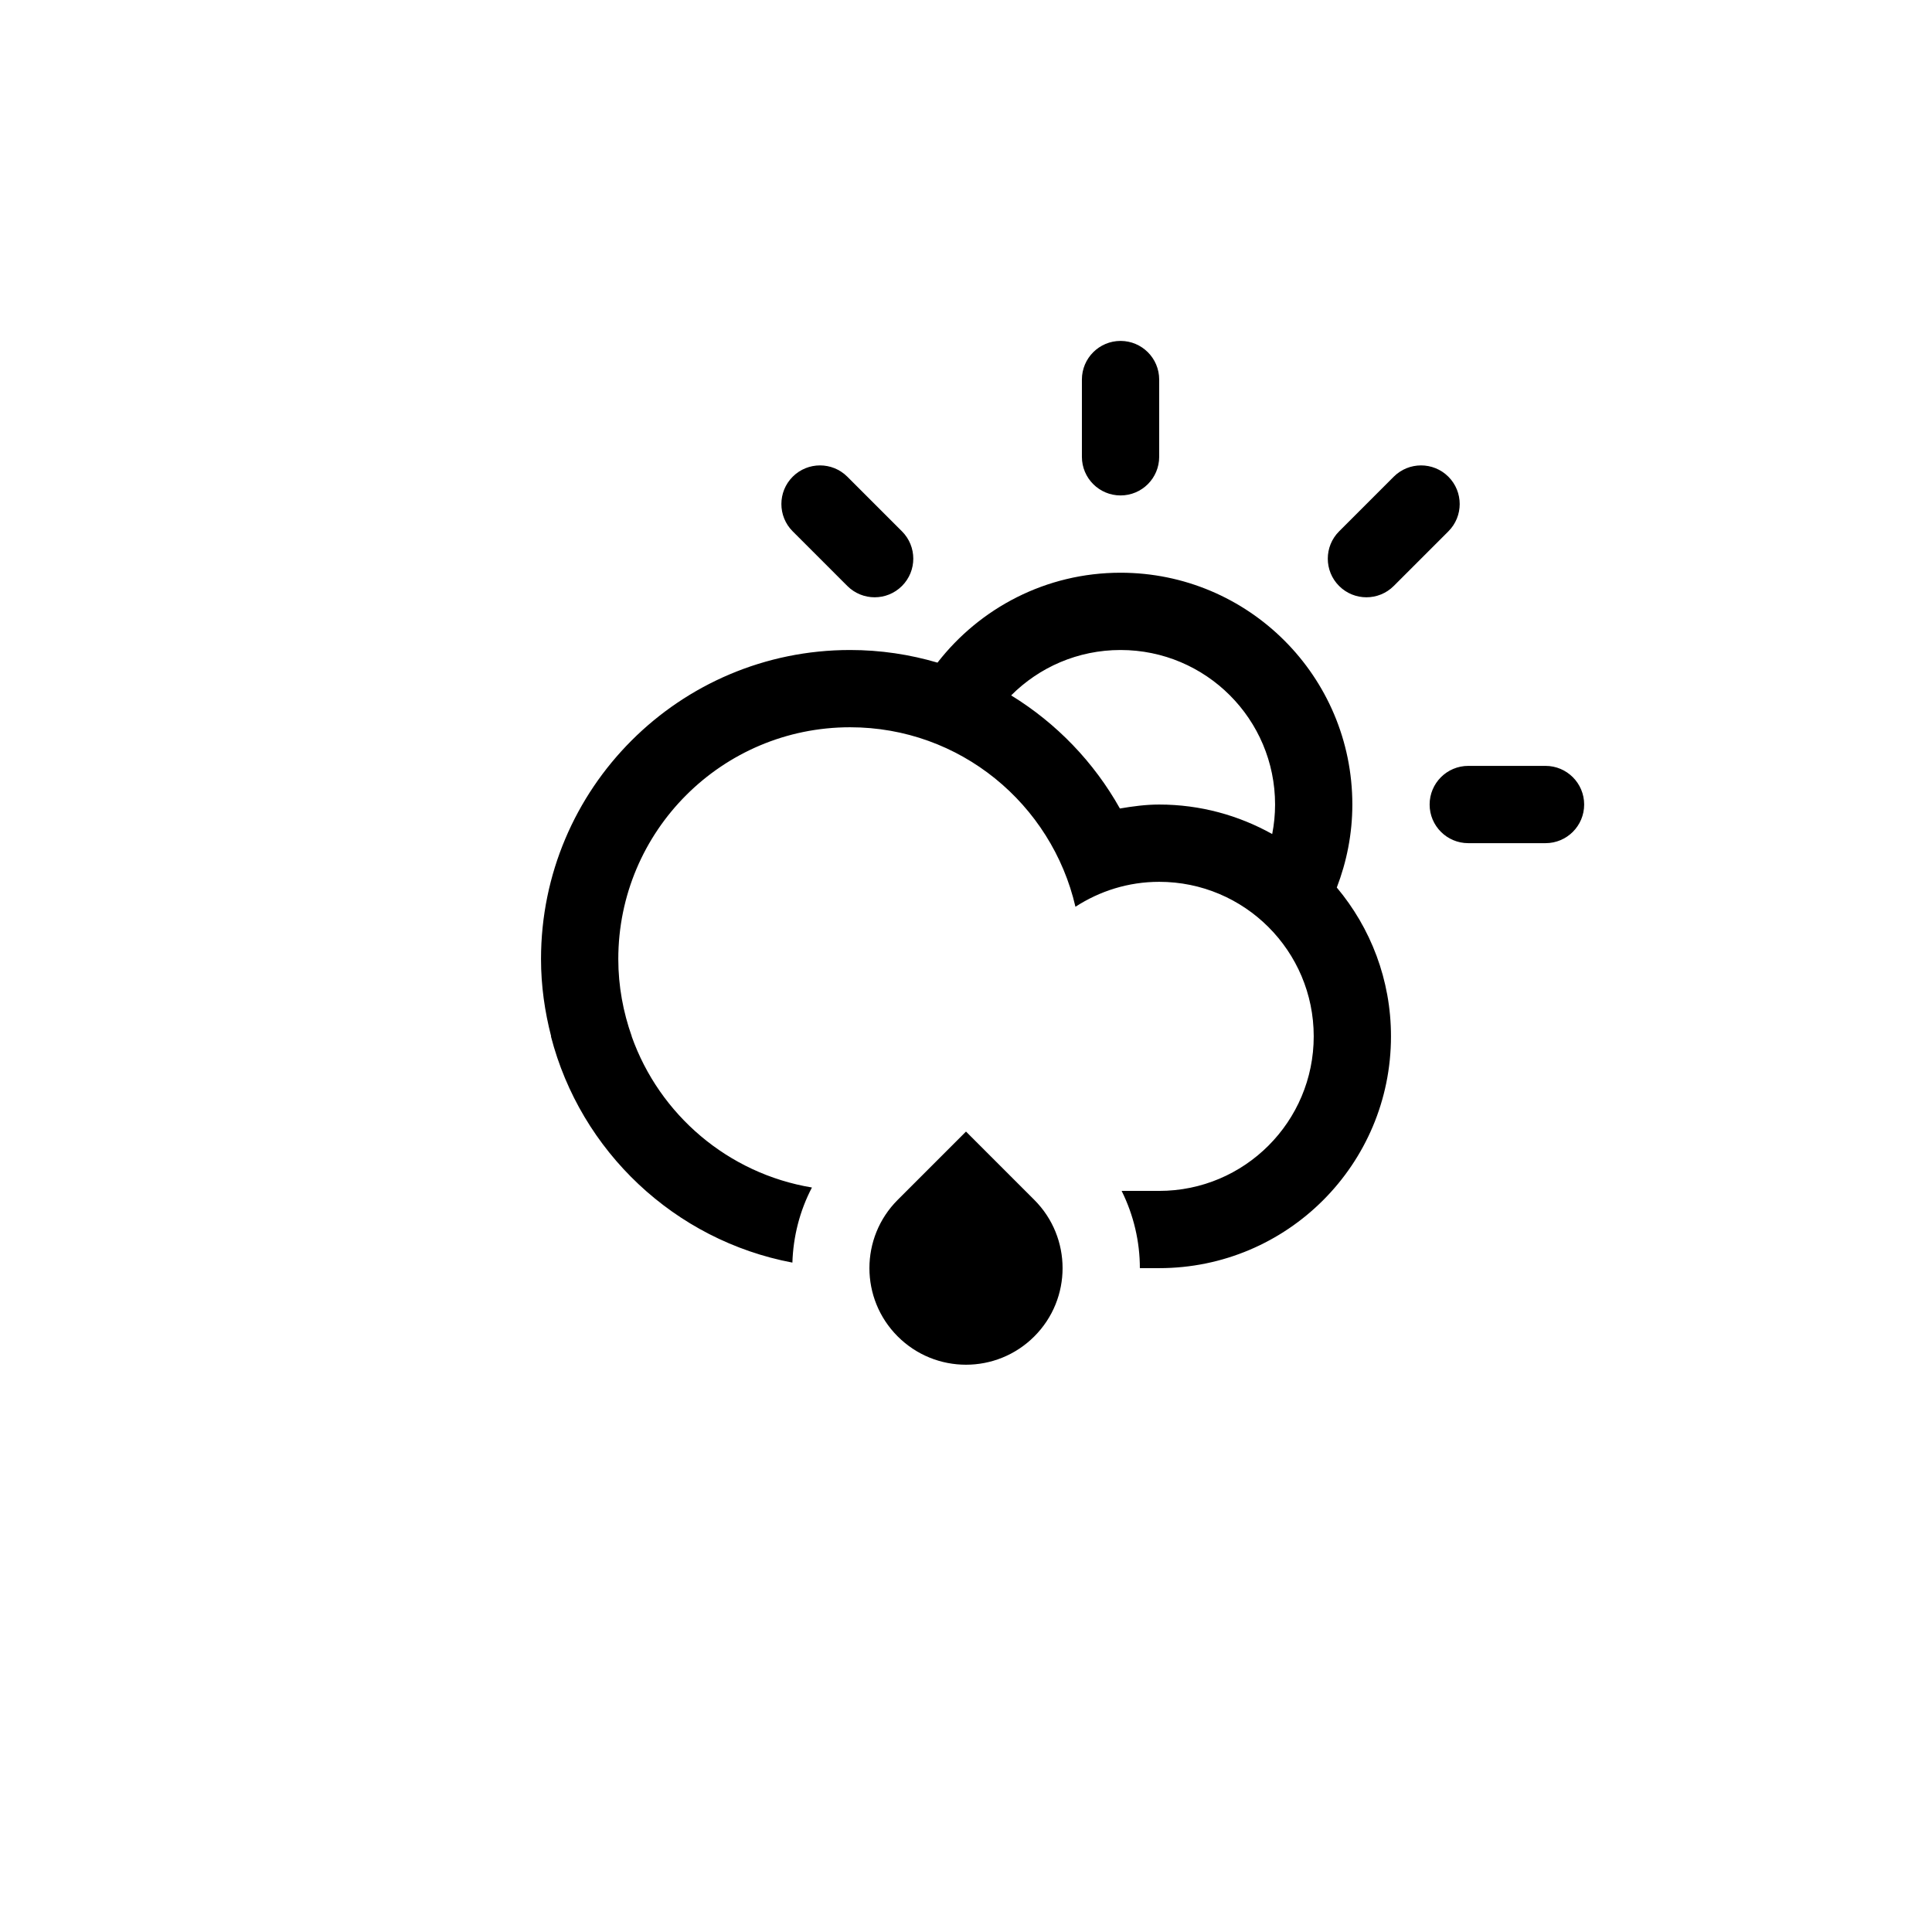
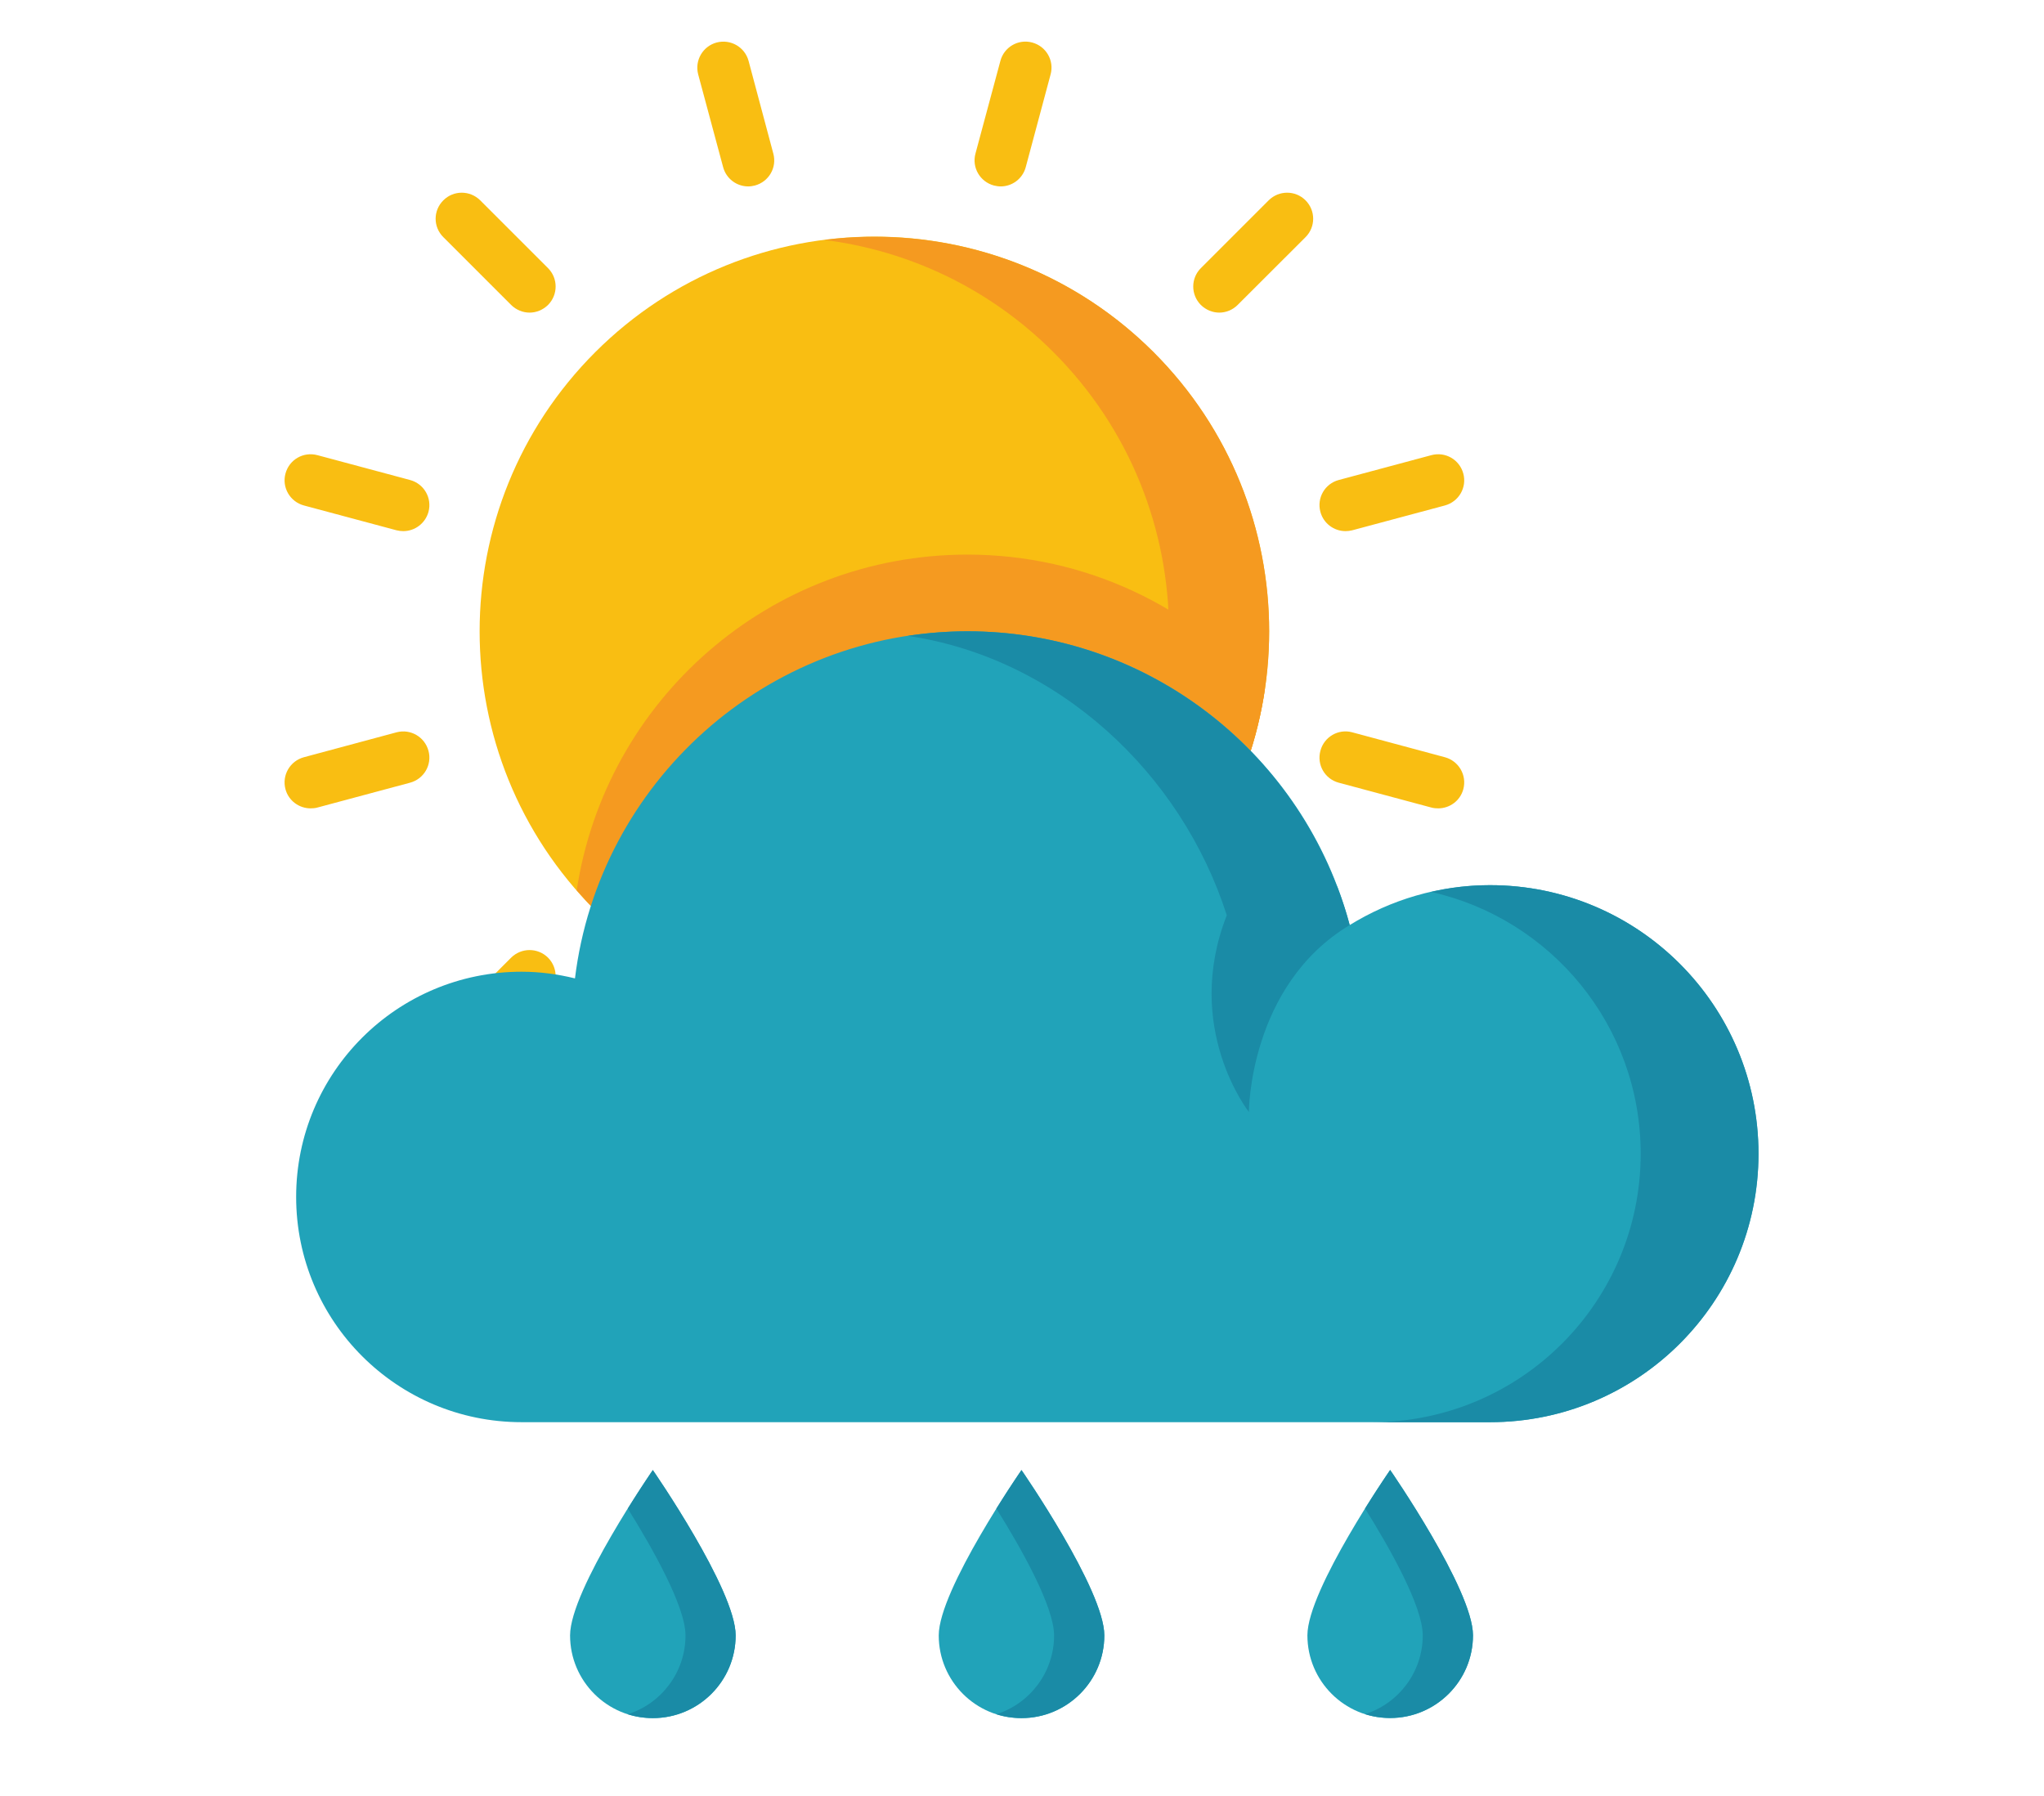
- <svg xmlns="http://www.w3.org/2000/svg" version="1.1" id="Layer_1" x="0px" y="0px" width="100px" height="100px" viewBox="0 0 100 100" enable-background="new 0 0 100 100" xml:space="preserve">
-   <path fill-rule="evenodd" clip-rule="evenodd" d="M79.996,43.642h-3.999c-1.104,0-2-0.895-2-2c0-1.104,0.896-2,2-2h3.999  c1.104,0,2,0.896,2,2C81.996,42.748,81.101,43.642,79.996,43.642z M72.14,30.33c-0.781,0.781-2.047,0.781-2.828,0  c-0.781-0.78-0.781-2.047,0-2.828l2.828-2.828c0.781-0.78,2.047-0.78,2.828,0c0.781,0.781,0.781,2.048,0,2.828L72.14,30.33z   M69.192,45.938L69.192,45.938c1.748,2.084,2.805,4.77,2.805,7.703l0,0c0,6.627-5.371,11.998-11.998,11.998c-0.266,0-0.614,0-1,0  c0-1.371-0.319-2.742-0.943-3.998c0.777,0,1.451,0,1.943,0c4.418,0,7.999-3.582,7.999-8s-3.581-7.998-7.999-7.998  c-1.601,0-3.084,0.48-4.334,1.291c-1.231-5.318-5.973-9.291-11.664-9.291c-6.627,0-11.998,5.372-11.998,11.998  c0,1.406,0.254,2.748,0.697,4h-0.005c1.437,4.053,4.987,7.104,9.331,7.824c-0.637,1.215-0.969,2.547-1.012,3.887  c-6.096-1.152-10.964-5.76-12.498-11.711h0.011c-0.33-1.279-0.524-2.615-0.524-4c0-8.834,7.162-15.997,15.998-15.997  c1.572,0,3.089,0.231,4.523,0.654c2.195-2.827,5.617-4.654,9.475-4.654c6.627,0,11.998,5.371,11.998,11.998  C69.997,43.158,69.705,44.602,69.192,45.938z M57.999,33.644c-2.213,0-4.215,0.898-5.662,2.35c2.34,1.435,4.285,3.452,5.629,5.854  c0.664-0.113,1.336-0.205,2.033-0.205c2.125,0,4.118,0.559,5.85,1.527l0,0c0.096-0.494,0.149-1.004,0.149-1.527  C65.998,37.224,62.417,33.644,57.999,33.644z M57.999,25.644c-1.104,0-2-0.895-2-2v-3.999c0-1.104,0.896-1.999,2-1.999  s2,0.895,2,1.999v3.999C59.999,24.75,59.104,25.644,57.999,25.644z M43.858,30.33l-2.828-2.828c-0.781-0.78-0.781-2.047,0-2.828  c0.781-0.78,2.047-0.78,2.828,0l2.828,2.828c0.781,0.781,0.781,2.048,0,2.828C45.905,31.111,44.64,31.111,43.858,30.33z M50,58.57  l3.535,3.535c1.952,1.951,1.952,5.117,0,7.068c-1.952,1.953-5.118,1.953-7.07,0c-1.952-1.951-1.952-5.117,0-7.068L50,58.57z" />
+ <svg xmlns="http://www.w3.org/2000/svg" width="100%" height="100%" viewBox="0 0 872 766" version="1.1" xml:space="preserve" style="fill-rule:evenodd;clip-rule:evenodd;stroke-linejoin:round;stroke-miterlimit:2;">
+   <g transform="matrix(1,0,0,1,-8691.58,-1888.53)">
+     <g id="_14" transform="matrix(0.714264,0,0,0.683291,5770.61,1757.96)">
+       <rect x="4089.49" y="191.094" width="1220.26" height="1120.61" style="fill:none;" />
+       <g transform="matrix(54.5483,0,0,57.0209,-1074.84,-3894.2)">
+         <path d="M101.192,75.502C99.504,77.191 99.504,79.928 101.192,81.616C102.881,83.304 105.617,83.304 107.305,81.616C108.993,79.928 108.993,77.191 107.305,75.502C105.617,73.815 102.881,73.815 101.192,75.502Z" style="fill:rgb(249,190,18);fill-rule:nonzero;" />
+       </g>
+       <g transform="matrix(54.5483,0,0,57.0209,-1074.84,-3894.2)">
+         <path d="M107.305,81.616C107.986,80.935 108.391,80.084 108.523,79.2C107.73,78.294 106.567,77.719 105.267,77.719C103.098,77.719 101.304,79.315 100.989,81.396C101.054,81.471 101.121,81.544 101.192,81.616C102.881,83.304 105.617,83.304 107.305,81.616Z" style="fill:rgb(245,154,32);fill-rule:nonzero;" />
+       </g>
+       <g transform="matrix(54.5483,0,0,57.0209,-1074.84,-3894.2)">
+         <path d="M107.305,75.502C106.321,74.519 104.981,74.11 103.701,74.273C104.618,74.389 105.505,74.798 106.209,75.502C107.896,77.191 107.896,79.928 106.209,81.616C105.505,82.32 104.618,82.729 103.701,82.846C104.981,83.009 106.321,82.599 107.305,81.616C108.993,79.928 108.993,77.191 107.305,75.502Z" style="fill:rgb(245,154,32);fill-rule:nonzero;" />
+       </g>
+       <g transform="matrix(54.5483,0,0,57.0209,-1074.84,-3894.2)">
+         <path d="M105.976,85.007C106.129,84.966 106.219,84.81 106.178,84.658L105.906,83.643C105.866,83.492 105.711,83.401 105.557,83.442C105.405,83.483 105.314,83.639 105.355,83.791L105.628,84.806C105.662,84.933 105.777,85.017 105.903,85.017C105.927,85.017 105.952,85.014 105.976,85.007ZM102.871,84.806L103.142,83.791C103.183,83.639 103.093,83.483 102.94,83.442C102.787,83.401 102.632,83.492 102.592,83.643L102.319,84.658C102.279,84.81 102.369,84.966 102.521,85.007C102.546,85.014 102.571,85.017 102.595,85.017C102.721,85.017 102.837,84.933 102.871,84.806ZM109.48,77.453L110.495,77.181C110.647,77.14 110.738,76.984 110.697,76.832C110.656,76.679 110.501,76.589 110.347,76.63L109.333,76.902C109.18,76.943 109.091,77.099 109.132,77.251C109.166,77.378 109.281,77.462 109.407,77.462C109.431,77.462 109.456,77.459 109.48,77.453ZM110.697,80.288C110.738,80.135 110.647,79.979 110.495,79.938L109.48,79.665C109.328,79.624 109.172,79.715 109.132,79.868C109.091,80.02 109.18,80.176 109.333,80.217L110.347,80.489C110.373,80.496 110.397,80.498 110.422,80.498C110.548,80.498 110.663,80.415 110.697,80.288ZM99.932,83.28L100.675,82.537C100.786,82.425 100.786,82.245 100.675,82.133C100.563,82.022 100.383,82.022 100.271,82.133L99.529,82.876C99.416,82.988 99.416,83.168 99.529,83.28C99.584,83.335 99.657,83.363 99.73,83.363C99.803,83.363 99.875,83.335 99.932,83.28ZM108.226,74.985L108.969,74.243C109.081,74.131 109.081,73.951 108.969,73.839C108.858,73.728 108.678,73.728 108.566,73.839L107.823,74.582C107.712,74.693 107.712,74.873 107.823,74.985C107.879,75.04 107.952,75.069 108.025,75.069C108.097,75.069 108.171,75.04 108.226,74.985ZM108.969,83.28C109.081,83.168 109.081,82.988 108.969,82.876L108.226,82.133C108.115,82.022 107.934,82.022 107.823,82.133C107.712,82.245 107.712,82.425 107.823,82.537L108.566,83.28C108.622,83.335 108.694,83.363 108.767,83.363C108.841,83.363 108.914,83.335 108.969,83.28ZM102.94,73.677C103.093,73.636 103.183,73.48 103.142,73.328L102.871,72.313C102.83,72.161 102.675,72.071 102.521,72.111C102.369,72.152 102.279,72.308 102.319,72.46L102.592,73.475C102.626,73.603 102.741,73.687 102.867,73.687C102.891,73.687 102.916,73.683 102.94,73.677ZM105.906,73.475L106.178,72.46C106.219,72.308 106.129,72.152 105.976,72.111C105.823,72.07 105.668,72.161 105.628,72.313L105.355,73.328C105.314,73.48 105.405,73.636 105.557,73.677C105.582,73.683 105.607,73.687 105.632,73.687C105.757,73.687 105.872,73.603 105.906,73.475ZM98.15,80.489L99.164,80.217C99.317,80.176 99.407,80.02 99.366,79.868C99.325,79.715 99.169,79.625 99.017,79.665L98.002,79.938C97.85,79.979 97.759,80.135 97.8,80.288C97.834,80.415 97.95,80.498 98.075,80.498C98.1,80.498 98.125,80.496 98.15,80.489ZM99.366,77.251C99.407,77.099 99.317,76.943 99.164,76.902L98.15,76.63C97.996,76.589 97.841,76.679 97.8,76.832C97.759,76.984 97.85,77.14 98.002,77.181L99.017,77.453C99.041,77.459 99.067,77.462 99.09,77.462C99.216,77.462 99.331,77.378 99.366,77.251ZM100.473,75.069C100.4,75.069 100.327,75.04 100.271,74.985L99.529,74.243C99.416,74.131 99.416,73.951 99.529,73.839C99.64,73.728 99.82,73.728 99.932,73.839L100.675,74.582C100.786,74.693 100.786,74.873 100.675,74.985C100.619,75.04 100.546,75.069 100.473,75.069Z" style="fill:rgb(249,190,18);fill-rule:nonzero;" />
+       </g>
+       <g transform="matrix(54.5483,0,0,57.0209,-1074.84,-3894.2)">
+         <path d="M110.989,81.339C110.426,81.339 109.9,81.5 109.453,81.776C108.962,79.924 107.274,78.559 105.267,78.559C103.055,78.559 101.232,80.218 100.97,82.36C100.783,82.314 100.587,82.287 100.385,82.287C99.022,82.287 97.917,83.391 97.917,84.753C97.917,86.116 99.022,87.22 100.385,87.22L110.989,87.22C112.613,87.22 113.929,85.904 113.929,84.28C113.929,82.656 112.613,81.339 110.989,81.339Z" style="fill:rgb(33,163,185);fill-rule:nonzero;" />
+       </g>
+       <g transform="matrix(54.5483,0,0,57.0209,-1074.84,-3894.2)">
+         <path d="M110.989,81.339C110.767,81.339 110.552,81.365 110.344,81.413C111.657,81.707 112.639,82.877 112.639,84.28C112.639,85.904 111.323,87.22 109.699,87.22L110.989,87.22C112.613,87.22 113.929,85.904 113.929,84.28C113.929,82.656 112.613,81.339 110.989,81.339Z" style="fill:rgb(26,139,166);fill-rule:nonzero;" />
+       </g>
+       <g transform="matrix(54.5483,0,0,57.0209,-1074.84,-3894.2)">
+         <path d="M109.31,81.344C108.687,79.717 107.114,78.559 105.267,78.559C105.046,78.559 104.828,78.577 104.615,78.609C106.261,78.852 107.61,80.113 108.107,81.669C107.623,82.903 108.349,83.823 108.349,83.823C108.349,83.823 108.349,82.439 109.453,81.776C109.416,81.635 109.371,81.498 109.32,81.364C109.317,81.357 109.313,81.351 109.31,81.344Z" style="fill:rgb(26,139,166);fill-rule:nonzero;" />
+       </g>
+       <g transform="matrix(1,0,0,1.00003,10.766,2.90253)">
+         <g transform="matrix(54.5483,0,0,57.0192,-1141.5,-3918.75)">
+           <path d="M103.754,89.937C103.754,90.437 103.348,90.843 102.847,90.843C102.347,90.843 101.941,90.437 101.941,89.937C101.941,89.436 102.847,88.126 102.847,88.126C102.847,88.126 103.754,89.436 103.754,89.937Z" style="fill:rgb(33,163,185);fill-rule:nonzero;" />
+         </g>
+         <g transform="matrix(54.5483,0,0,57.0192,-1141.5,-3918.75)">
+           <path d="M102.847,88.126C102.847,88.126 102.726,88.302 102.573,88.548C102.84,88.976 103.205,89.619 103.205,89.937C103.205,90.341 102.939,90.684 102.573,90.8C102.66,90.828 102.752,90.842 102.847,90.842C103.348,90.842 103.754,90.437 103.754,89.937C103.754,89.436 102.847,88.126 102.847,88.126Z" style="fill:rgb(26,139,166);fill-rule:nonzero;" />
+         </g>
+       </g>
+       <g transform="matrix(1,0,0,1.00003,1.82077e-12,2.90253)">
+         <g transform="matrix(54.5483,0,0,57.0192,-1215.08,-3918.75)">
+           <path d="M109.337,89.937C109.337,90.437 108.93,90.843 108.43,90.843C107.929,90.843 107.524,90.437 107.524,89.937C107.524,89.436 108.43,88.126 108.43,88.126C108.43,88.126 109.337,89.436 109.337,89.937Z" style="fill:rgb(33,163,185);fill-rule:nonzero;" />
+         </g>
+         <g transform="matrix(54.5483,0,0,57.0192,-1215.08,-3918.75)">
+           <path d="M108.43,88.126C108.43,88.126 108.308,88.302 108.155,88.548C108.423,88.976 108.787,89.619 108.787,89.937C108.787,90.341 108.521,90.684 108.155,90.8C108.242,90.828 108.335,90.842 108.43,90.842C108.93,90.842 109.337,90.437 109.337,89.937C109.337,89.436 108.43,88.126 108.43,88.126Z" style="fill:rgb(26,139,166);fill-rule:nonzero;" />
+         </g>
+       </g>
+       <g transform="matrix(1,0,0,1.00003,10.766,2.90253)">
+         <g transform="matrix(54.5483,0,0,57.0192,-1005.65,-3918.81)">
+           <path d="M109.337,89.937C109.337,90.437 108.93,90.843 108.43,90.843C107.929,90.843 107.524,90.437 107.524,89.937C107.524,89.436 108.43,88.126 108.43,88.126C108.43,88.126 109.337,89.436 109.337,89.937Z" style="fill:rgb(33,163,185);fill-rule:nonzero;" />
+         </g>
+         <g transform="matrix(54.5483,0,0,57.0192,-1005.65,-3918.81)">
+           <path d="M108.43,88.126C108.43,88.126 108.308,88.302 108.155,88.548C108.423,88.976 108.787,89.619 108.787,89.937C108.787,90.341 108.521,90.684 108.155,90.8C108.242,90.828 108.335,90.842 108.43,90.842C108.93,90.842 109.337,90.437 109.337,89.937C109.337,89.436 108.43,88.126 108.43,88.126Z" style="fill:rgb(26,139,166);fill-rule:nonzero;" />
+         </g>
+       </g>
+     </g>
+   </g>
</svg>
